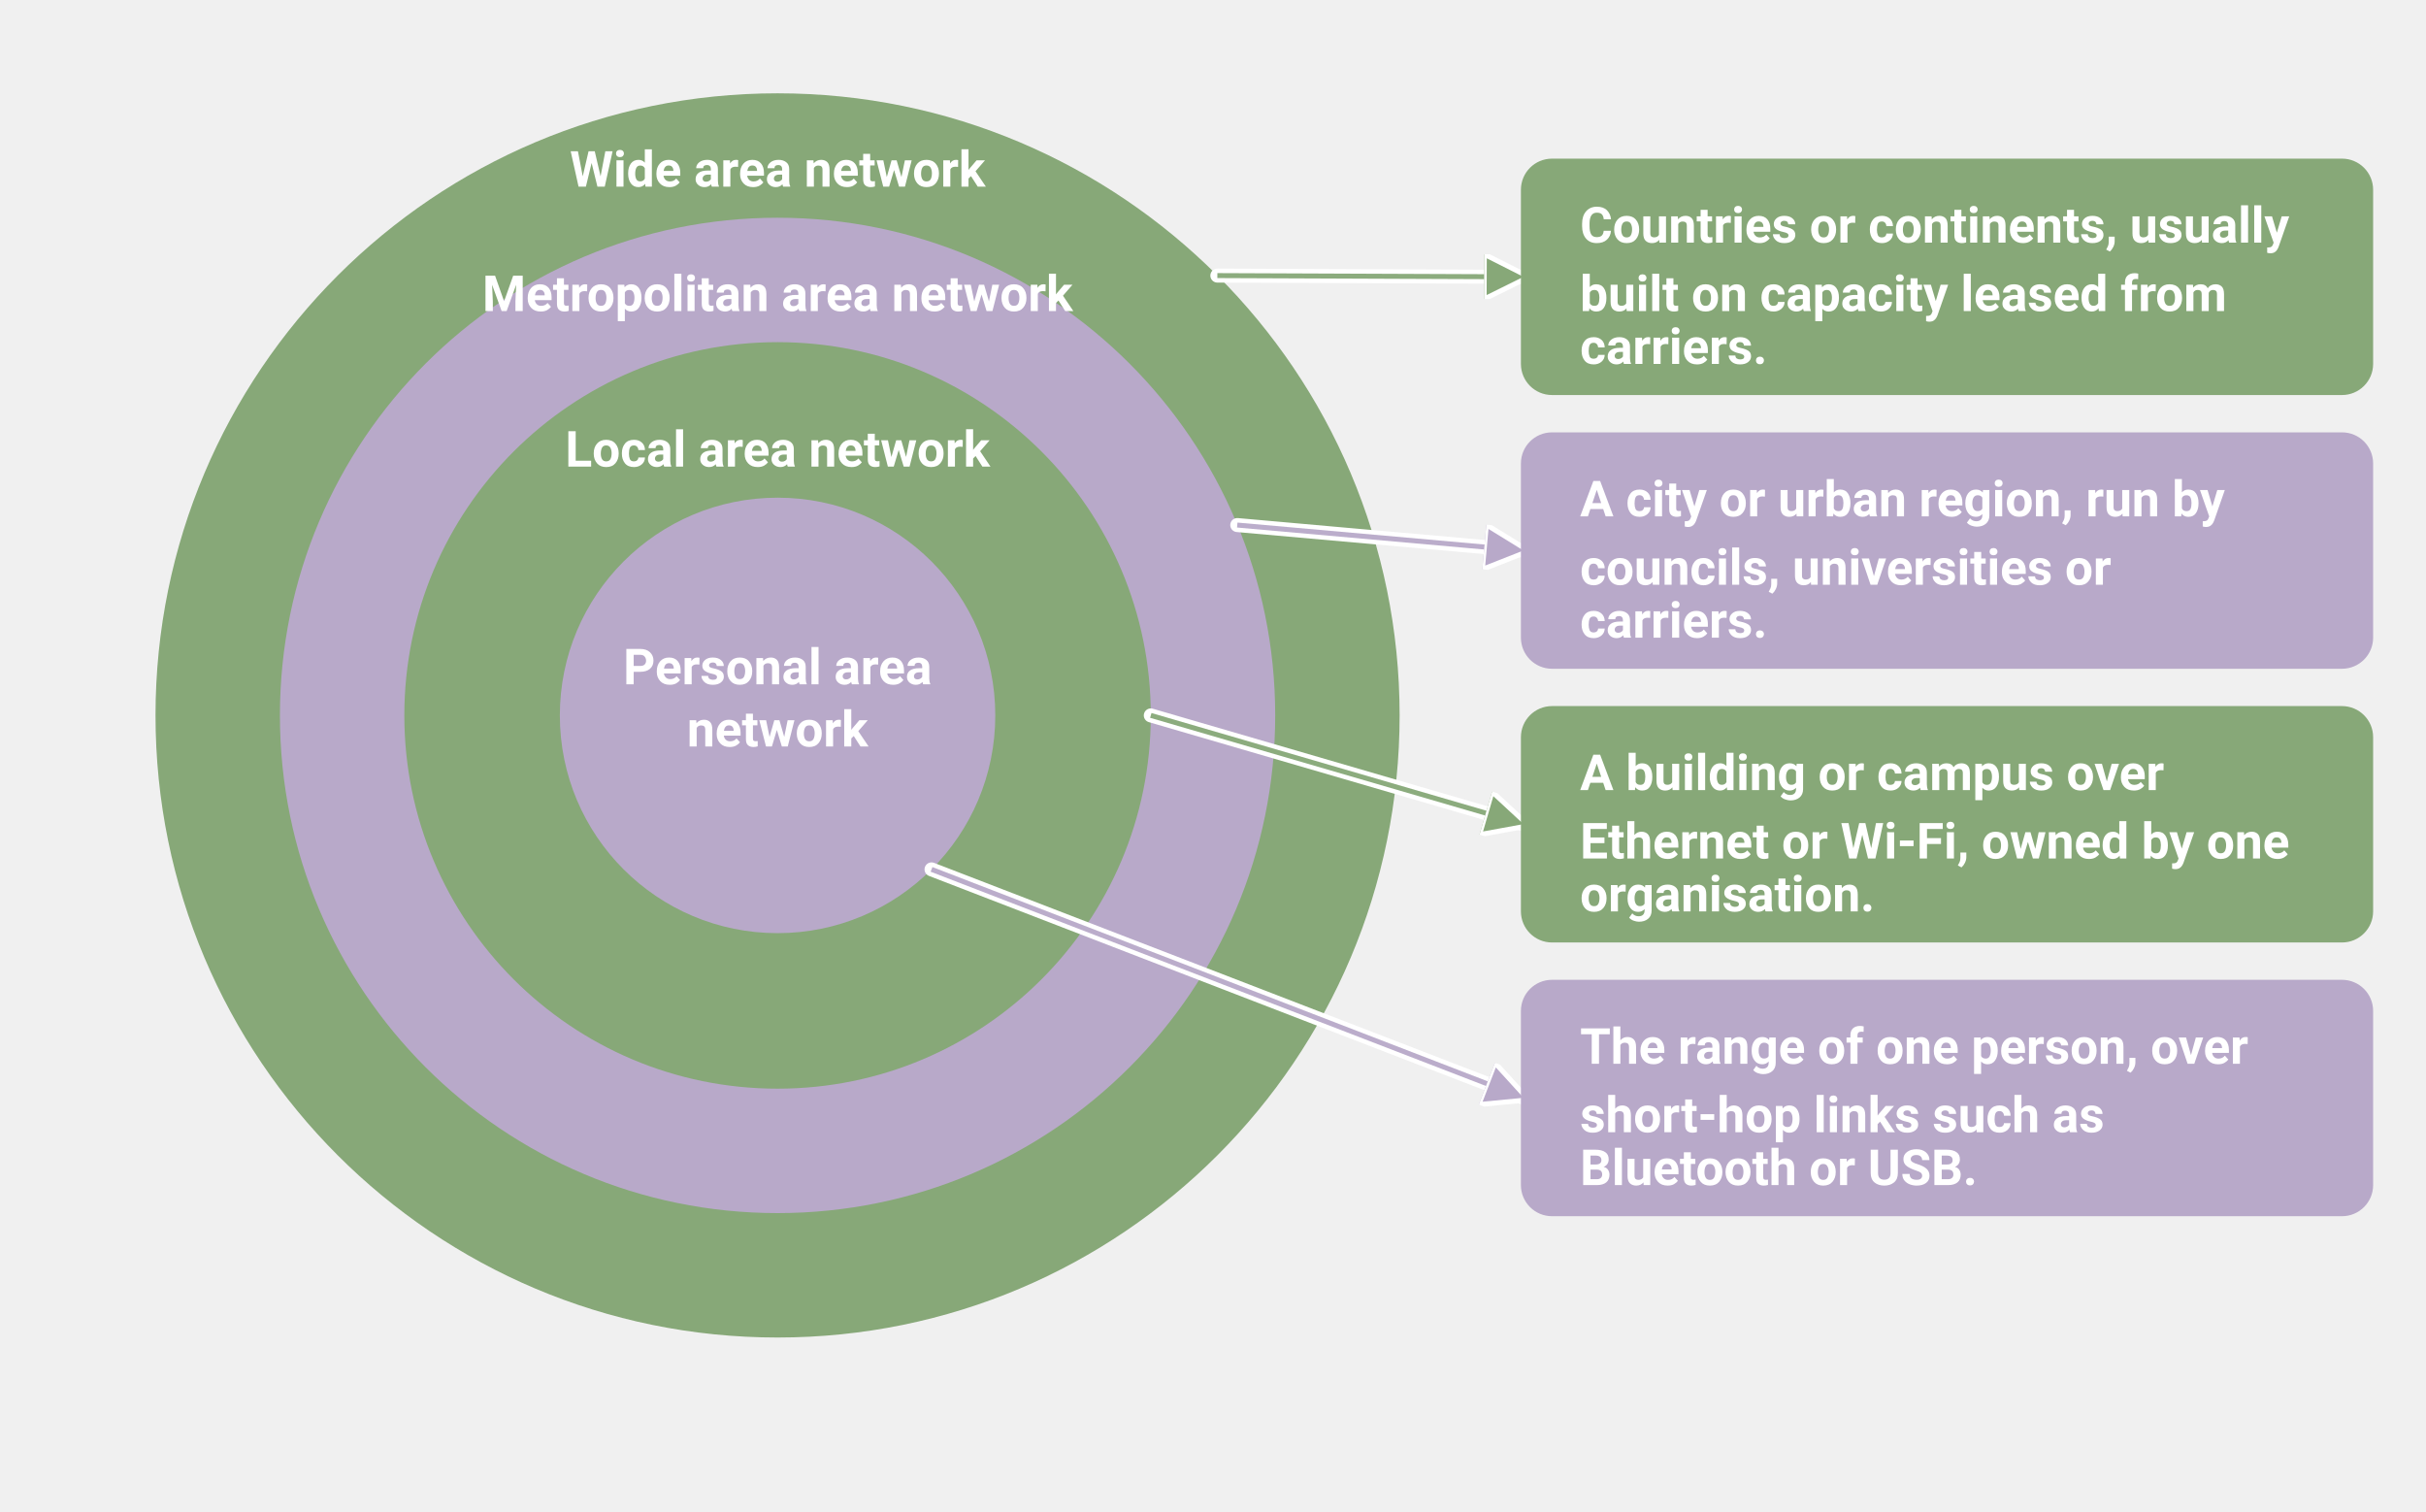
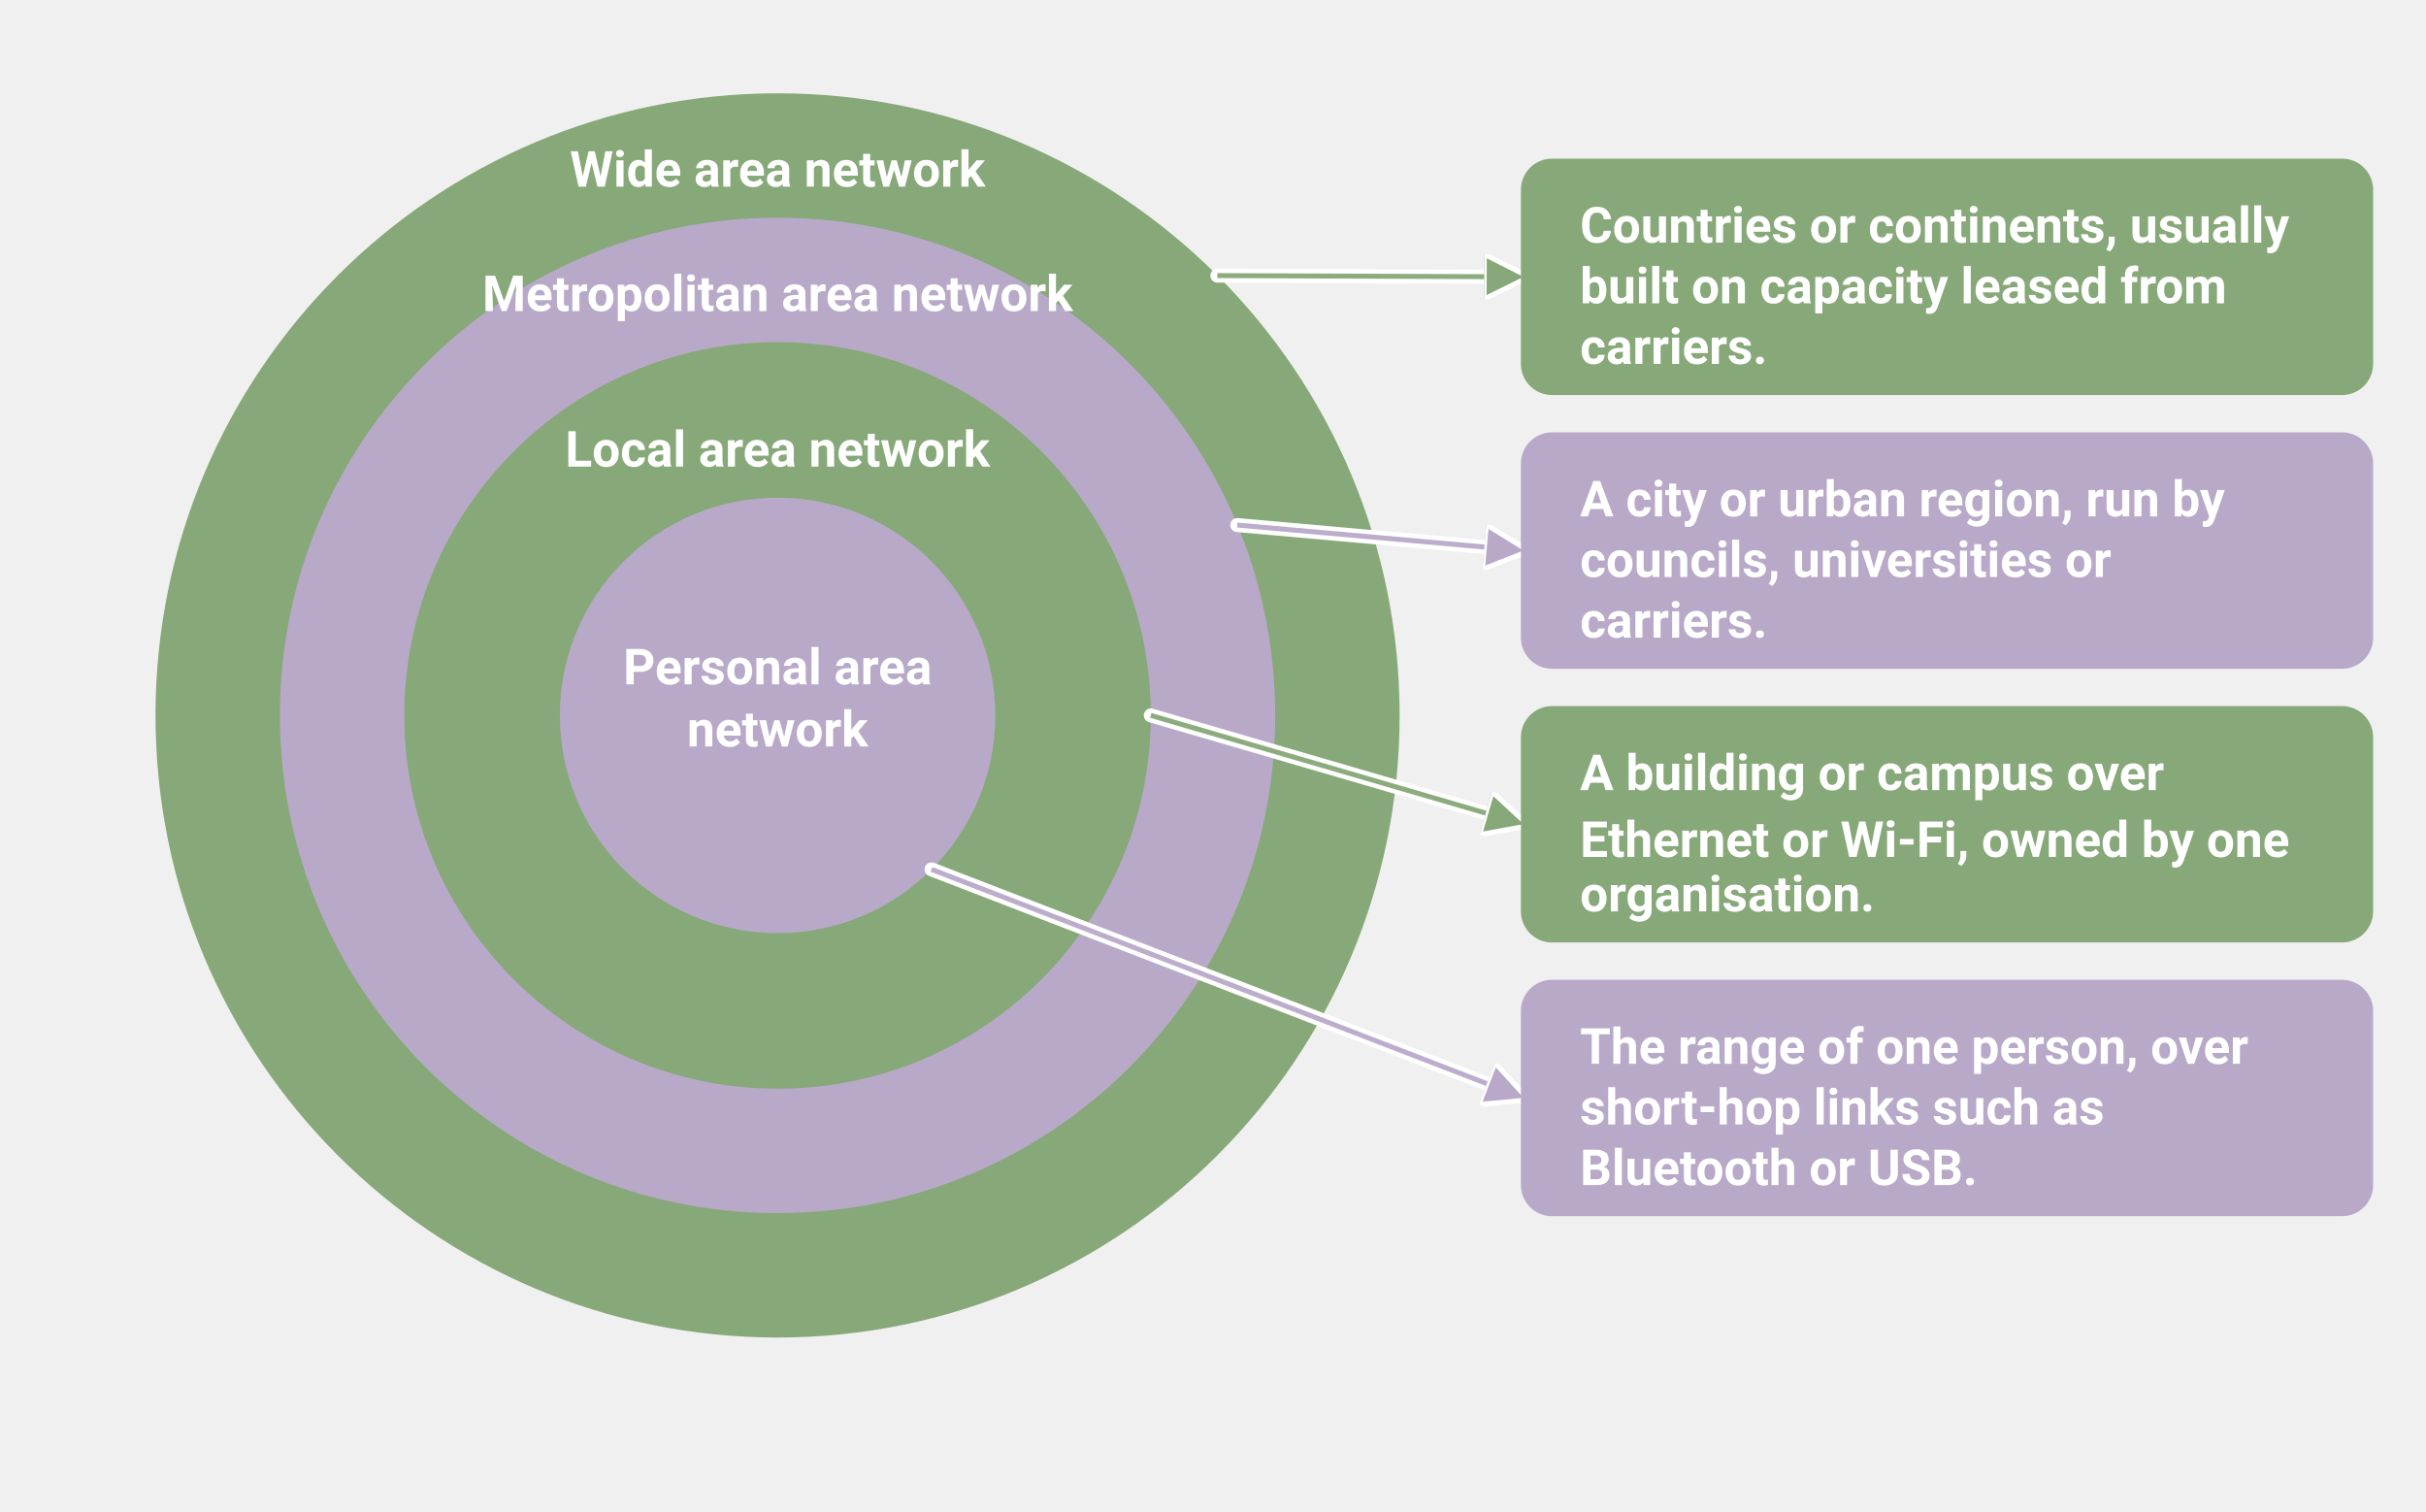
<svg xmlns="http://www.w3.org/2000/svg" width="780" height="486" viewBox="0 0 780 486" role="img" aria-labndledby="t d">
  <defs>
    <marker id="as" markerWidth="9" markerHeight="9" refX="8" refY="4.5" orient="auto">
      <path d="M0,0 L9,4.5 L0,9 Z" fill="#87A878" stroke="#ffffff" stroke-width="1" stroke-linejoin="round" />
    </marker>
    <marker id="al" markerWidth="9" markerHeight="9" refX="8" refY="4.5" orient="auto">
      <path d="M0,0 L9,4.5 L0,9 Z" fill="#B8A9C9" stroke="#ffffff" stroke-width="1" stroke-linejoin="round" />
    </marker>
  </defs>
  <style>
 text{font-family:'Segoe UI',system-ui,-apple-system,Roboto,Arial,sans-serif}
 .dev{fill:#87A878;stroke:#87A878;stroke-width:2}
 .host{fill:#B8A9C9;fill-opacity:.18;stroke:#B8A9C9;stroke-width:2}
 .dim{fill:#B8A9C9;stroke:#B8A9C9;stroke-width:2}
 .ext{fill:#B8A9C9;fill-opacity:.07;stroke:#B8A9C9;stroke-width:2;stroke-dasharray:7 5}
 .chip{fill:#87A878;fill-opacity:.12;stroke:none}
 .chipl{fill:#B8A9C9;fill-opacity:.12;stroke:none}
 .nd{font-size:16px;font-weight:600;fill:#ffffff}
 .elh{font-size:12px;fill:#B8A9C9}
 .nt{font-size:13px;font-weight:600;fill:#B8A9C9}
 .connOutline{stroke:#ffffff;stroke-width:4.5;fill:none;stroke-linecap:round}
 .conn{stroke-width:1.6;fill:none;stroke-opacity:.95}
</style>
  <circle cx="250" cy="230" r="200" fill="#87A878" />
  <circle cx="250" cy="230" r="160" fill="#B8A9C9" />
  <circle cx="250" cy="230" r="120" fill="#87A878" />
  <circle cx="250" cy="230" r="70" fill="#B8A9C9" />
  <g>
    <g class="connOutline">
      <line x1="391.4" y1="88.6" x2="490" y2="89" />
      <line x1="397.8" y1="168.8" x2="490" y2="177" />
      <line x1="370" y1="230" x2="490" y2="265" />
      <line x1="299.5" y1="279.5" x2="490" y2="353" />
    </g>
    <g class="conn">
      <line x1="391.4" y1="88.6" x2="490" y2="89" stroke="#87A878" marker-end="url(#as)" />
      <line x1="397.8" y1="168.8" x2="490" y2="177" stroke="#B8A9C9" marker-end="url(#al)" />
      <line x1="370" y1="230" x2="490" y2="265" stroke="#87A878" marker-end="url(#as)" />
      <line x1="299.5" y1="279.5" x2="490" y2="353" stroke="#B8A9C9" marker-end="url(#al)" />
    </g>
  </g>
  <g text-anchor="middle" font-size="13.5" font-weight="600">
    <text class="nd" x="250" y="60" font-size="13">Wide area network</text>
    <text class="nd" x="250" y="100" font-size="13">Metropolitan area network</text>
    <text class="nd" x="250" y="150" font-size="13">Local area network</text>
    <text class="nd" x="250" y="220" font-size="15">Personal area</text>
    <text class="nd" x="250" y="240" font-size="15">network</text>
  </g>
  <g>
    <rect class="dev" x="490" y="52" width="272" height="74" rx="9" />
    <text class="nd" x="508" y="78">Countries or continents, usually</text>
-     <text class="nd" x="508" y="100">built on capacity leased from </text>
+     <text class="nd" x="508" y="97.5">built on capacity leased from </text>
    <text class="nd" x="508" y="117">carriers.</text>
    <rect class="dim" x="490" y="140" width="272" height="74" rx="9" />
    <text class="nd" x="508" y="166">A city or urban region, run by</text>
-     <text class="nd" x="508" y="188">councils, universities or </text>
+     <text class="nd" x="508" y="185.5">councils, universities or </text>
    <text class="nd" x="508" y="205">carriers.</text>
    <rect class="dev" x="490" y="228" width="272" height="74" rx="9" />
    <text class="nd" x="508" y="254">A building or campus over</text>
-     <text class="nd" x="508" y="276">Ethernet or Wi-Fi, owned by one </text>
+     <text class="nd" x="508" y="275.5">Ethernet or Wi-Fi, owned by one </text>
    <text class="nd" x="508" y="293">organisation.</text>
    <rect class="dim" x="490" y="316" width="272" height="74" rx="9" />
    <text class="nd" x="508" y="342">The range of one person, over</text>
-     <text class="nd" x="508" y="364">short-hop links such as  </text>
+     <text class="nd" x="508" y="361.5">short-hop links such as  </text>
    <text class="nd" x="508" y="381">Bluetooth or USB.</text>
  </g>
</svg>
